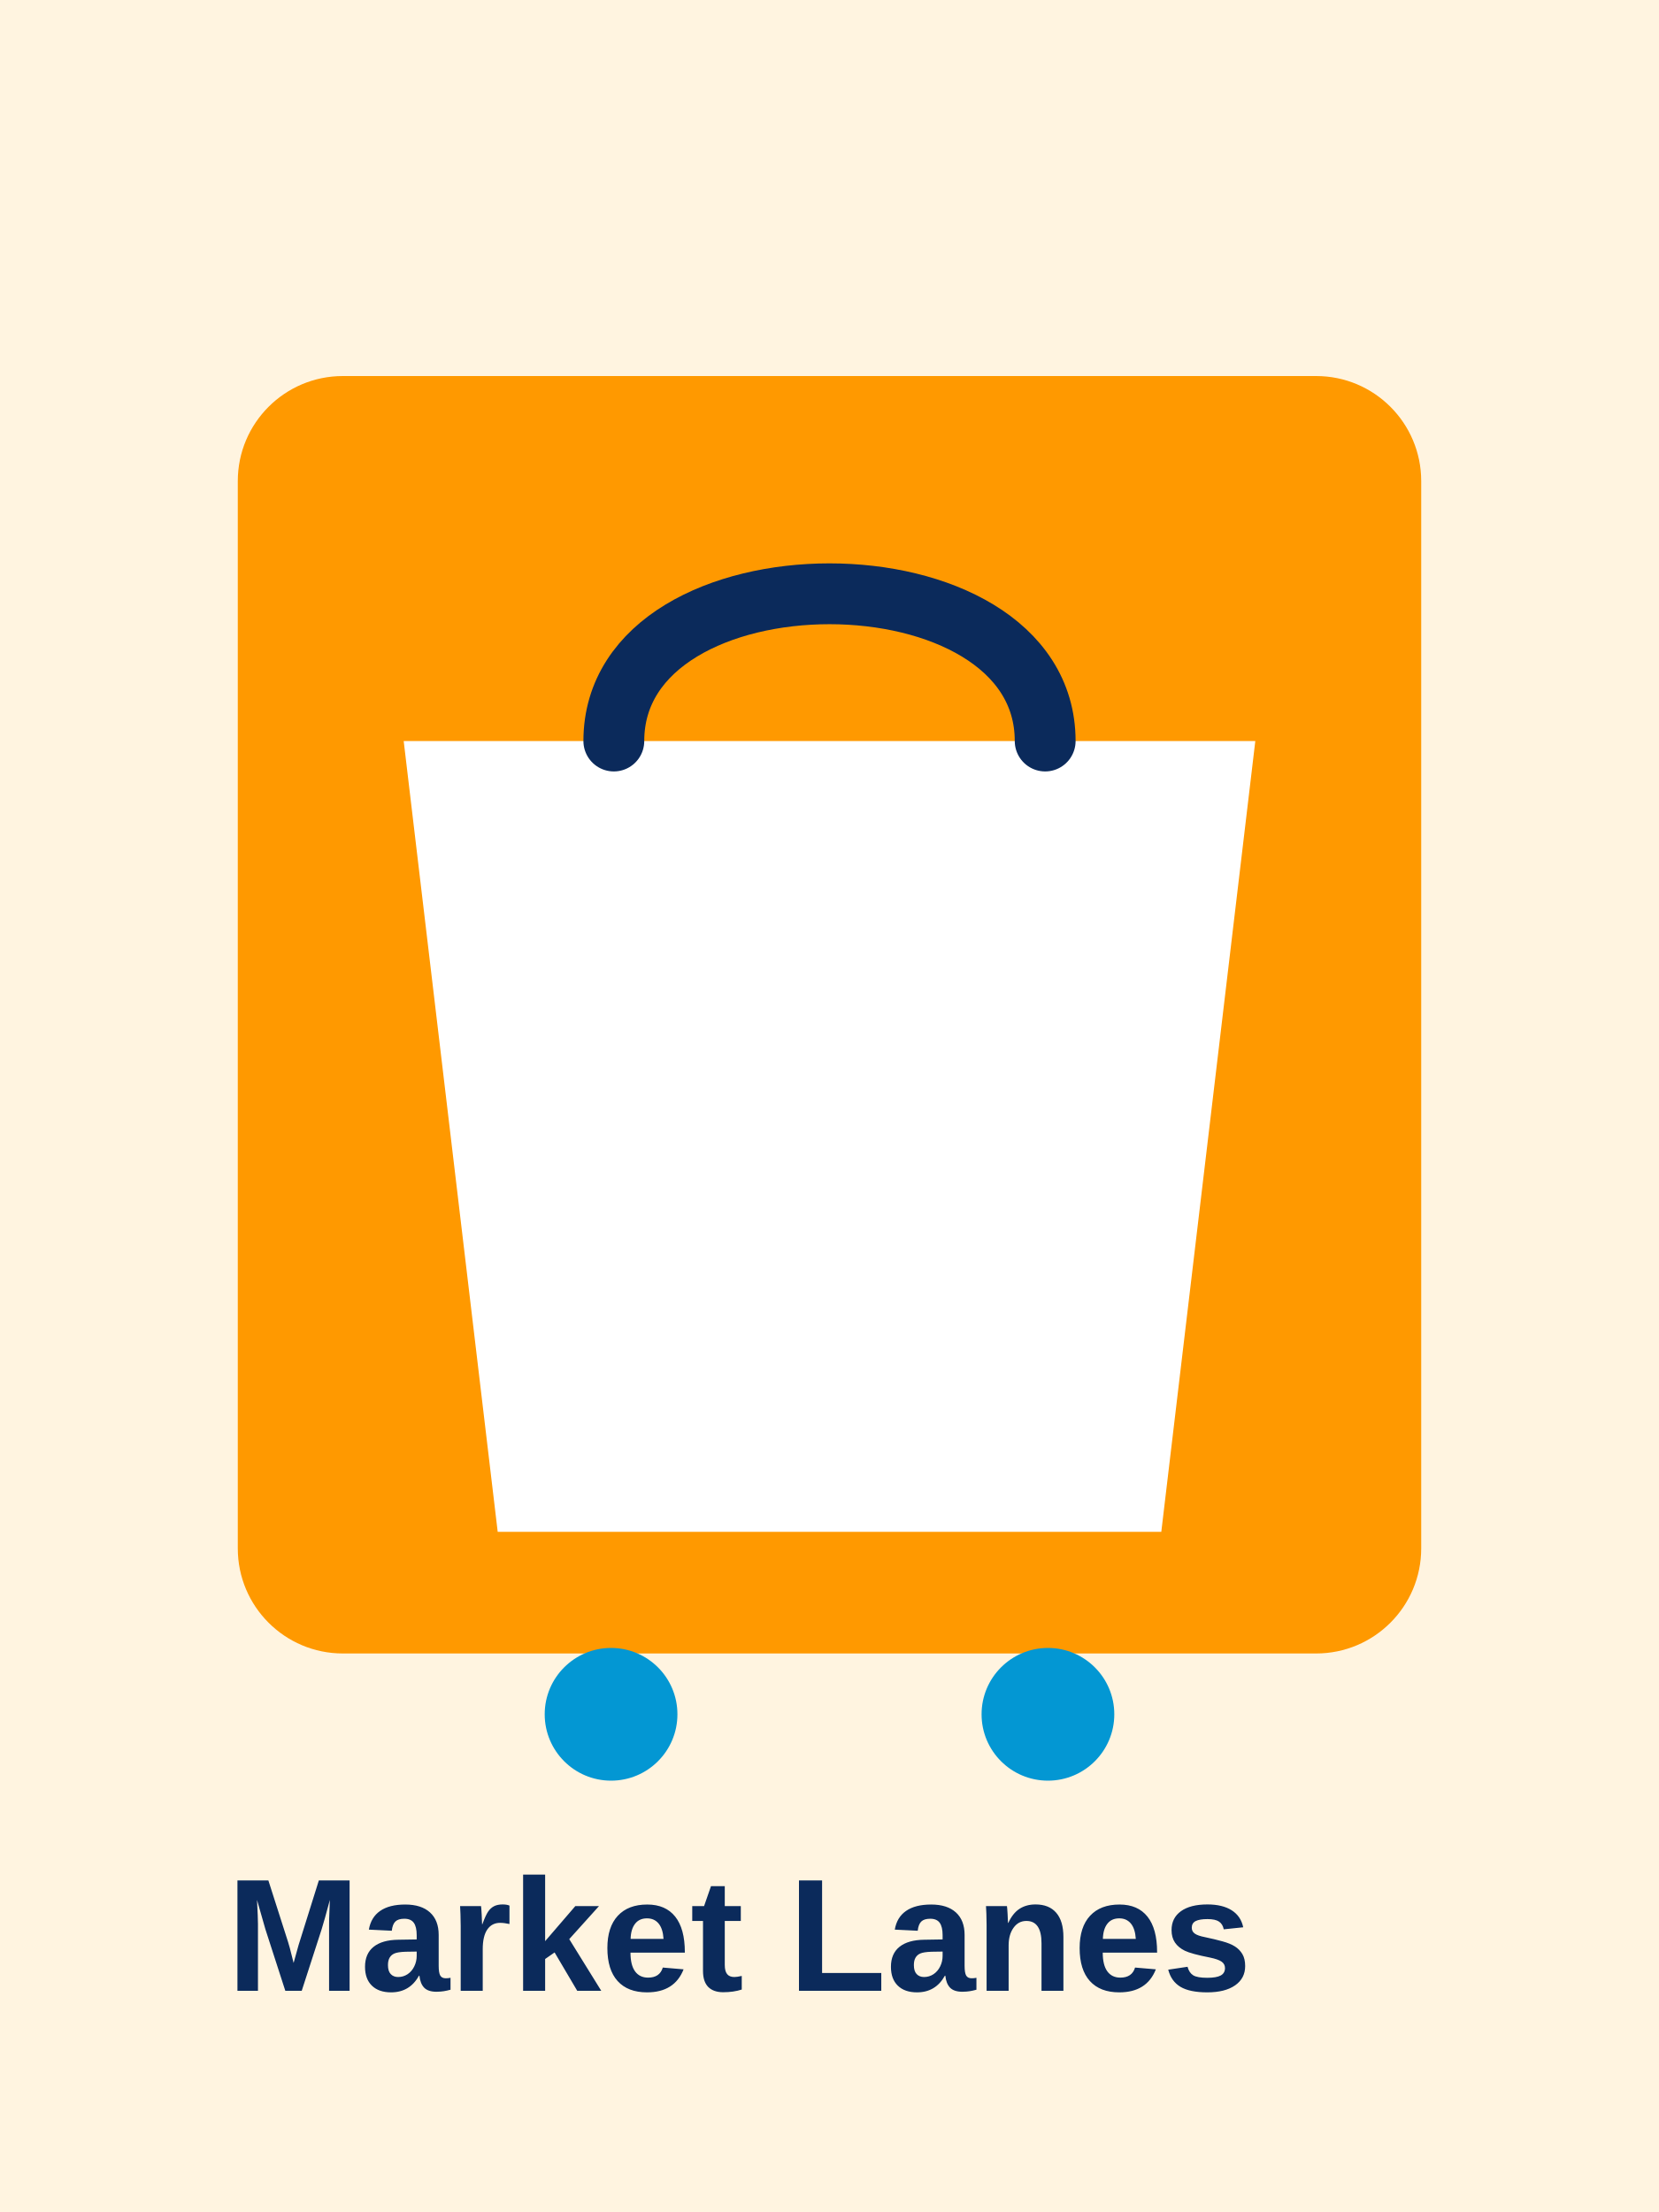
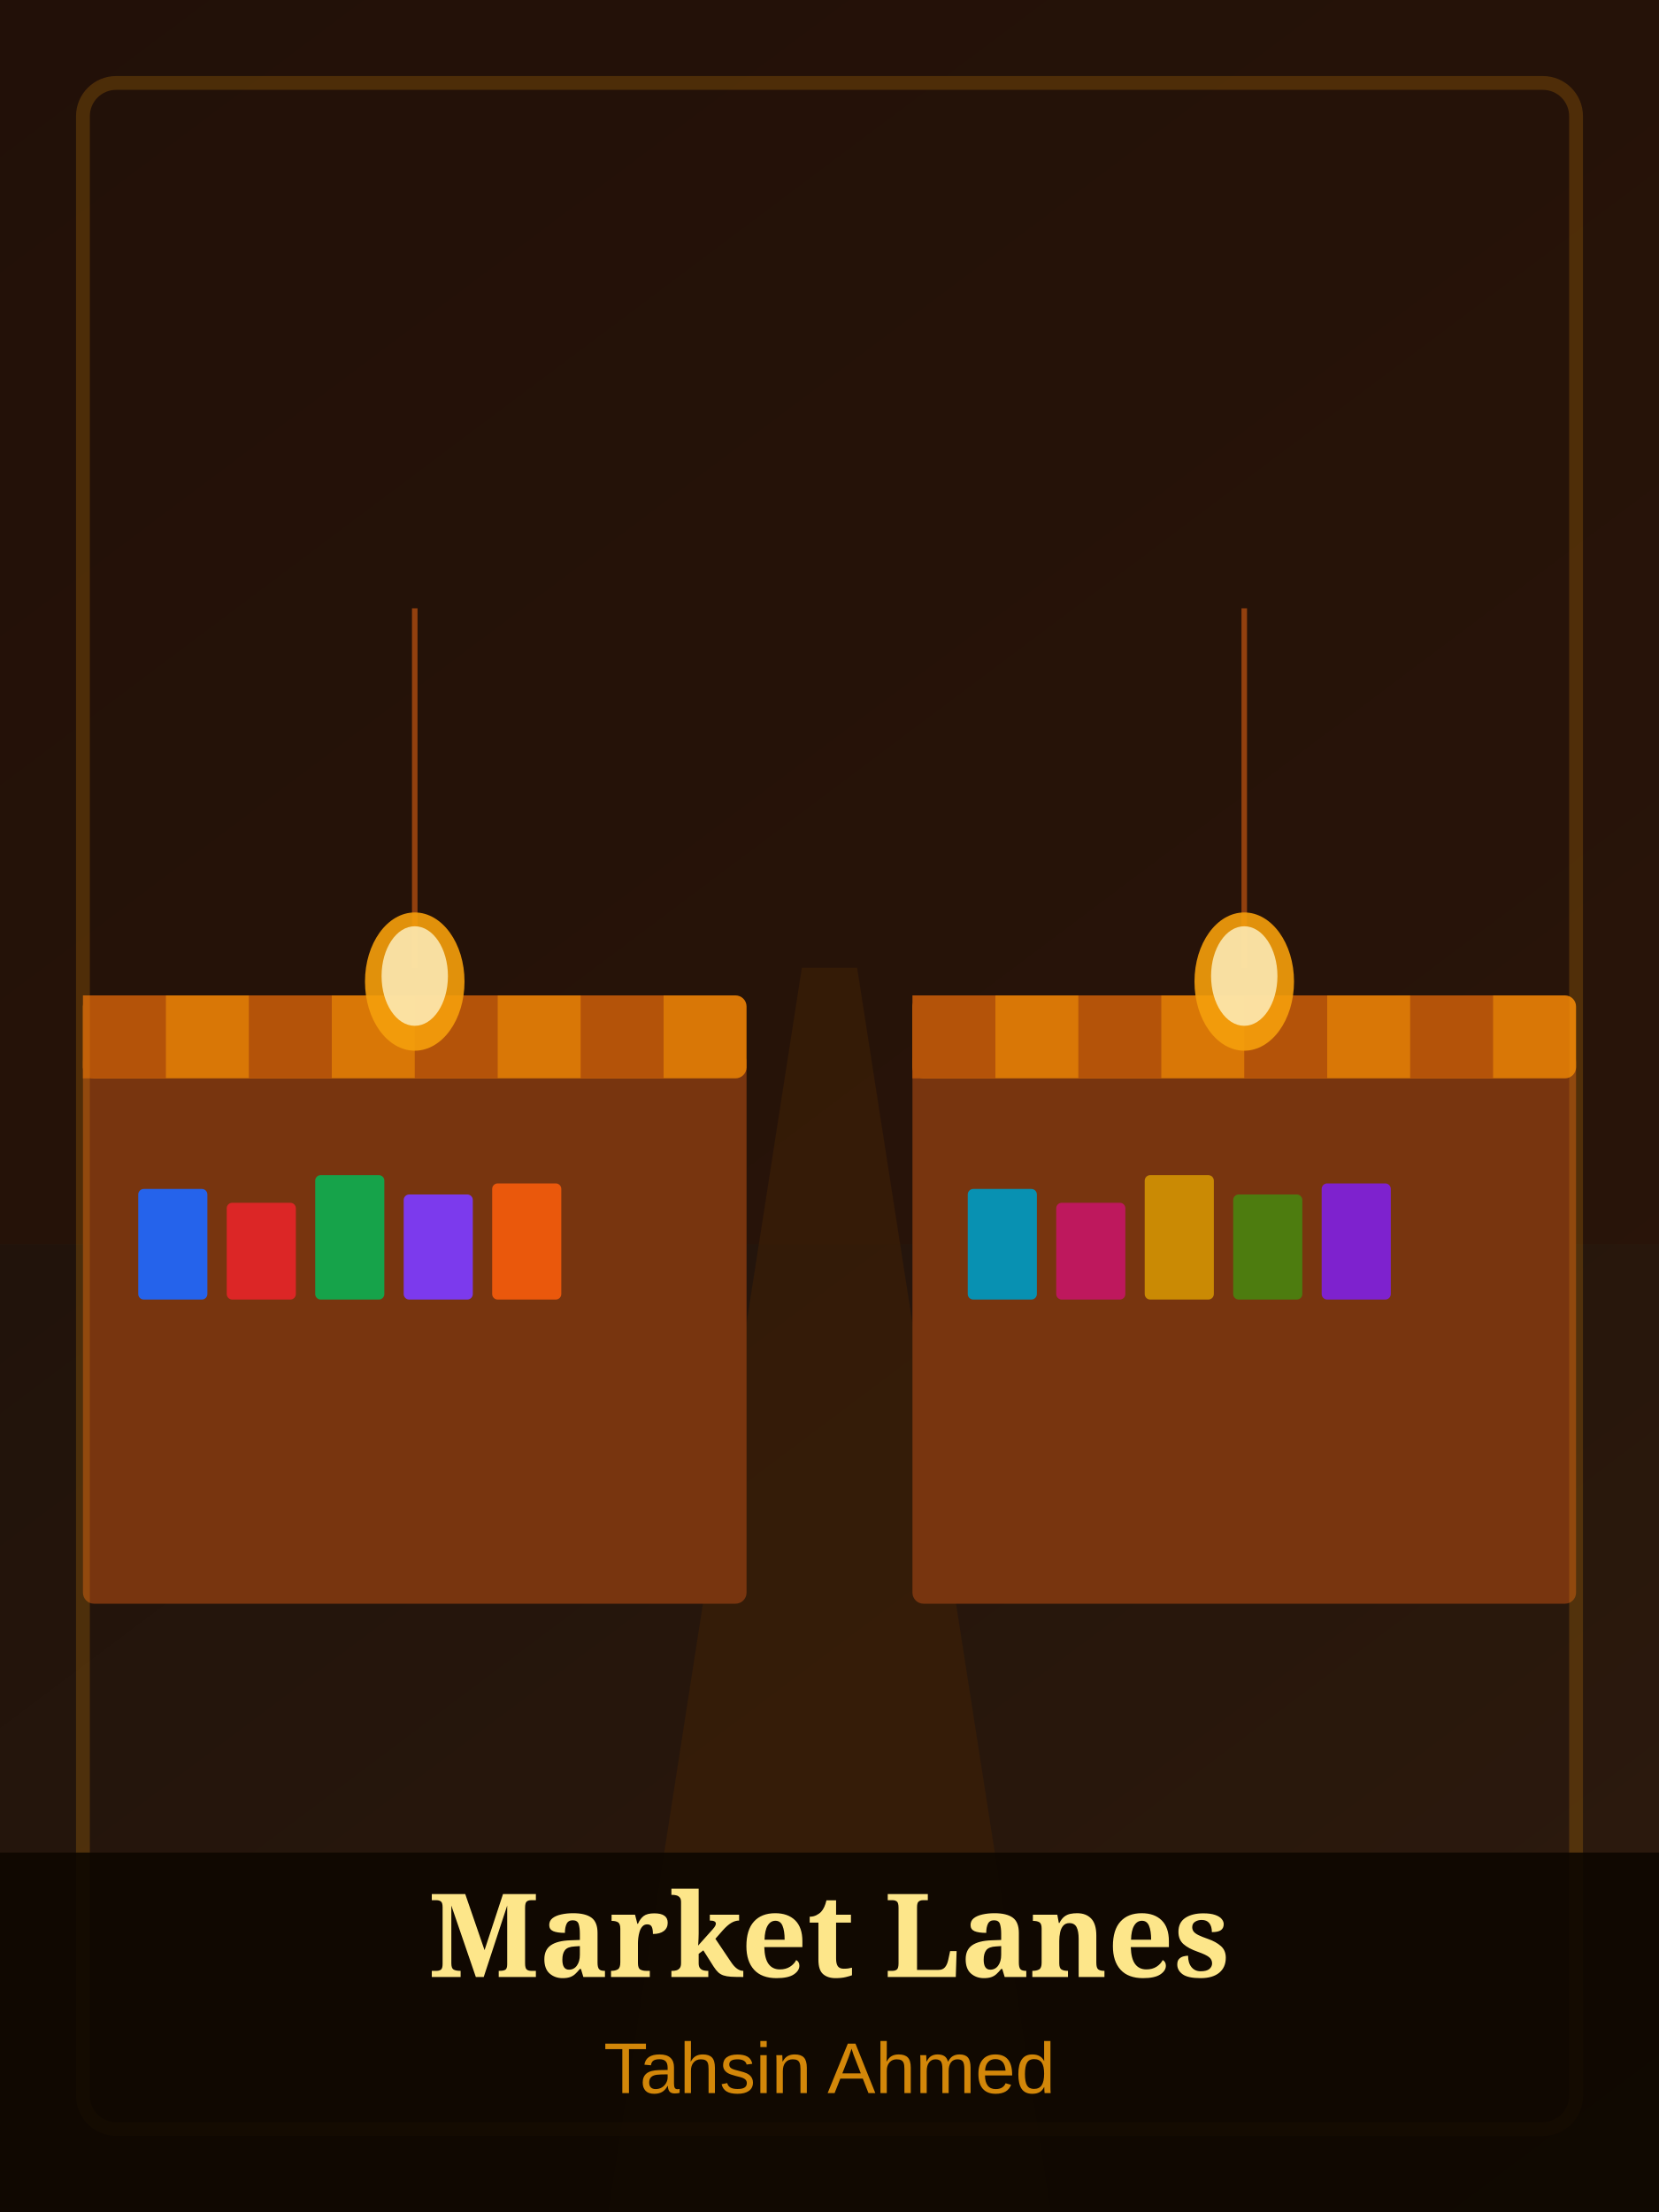
<svg xmlns="http://www.w3.org/2000/svg" width="600" height="800" viewBox="0 0 600 800" fill="none">
-   <rect width="600" height="800" fill="#FFF4E0" />
-   <rect x="86" y="136" width="428" height="462" rx="38" fill="#FF9900" />
-   <path d="M146 268H454L420 554H180L146 268Z" fill="#FFFFFF" />
-   <path d="M222 268C222 197 378 197 378 268" stroke="#0B2A5B" stroke-width="22" stroke-linecap="round" />
-   <circle cx="221" cy="620" r="24" fill="#0397D3" />
-   <circle cx="379" cy="620" r="24" fill="#0397D3" />
-   <text x="82" y="720" fill="#0B2A5B" font-family="Arial, sans-serif" font-size="58" font-weight="700">Market Lanes</text>
+   <defs>
+     <linearGradient id="bg" x1="0" y1="0" x2="600" y2="800" gradientUnits="userSpaceOnUse">
+       <stop offset="0%" stop-color="#1a0f0a" />
+       <stop offset="100%" stop-color="#2d1a0d" />
+     </linearGradient>
+     <linearGradient id="stall" x1="0" y1="0" x2="0" y2="200" gradientUnits="userSpaceOnUse">
+       <stop offset="0%" stop-color="#b45309" />
+       <stop offset="100%" stop-color="#78350f" />
+     </linearGradient>
+   </defs>
+   <rect width="600" height="800" fill="url(#bg)" />
+   <rect x="0" y="0" width="600" height="450" fill="#2a1205" opacity="0.5" />
+   <path d="M220 800 L290 350 L310 350 L380 800 Z" fill="#3d1f05" opacity="0.6" />
+   <rect x="30" y="380" width="240" height="200" rx="4" fill="url(#stall)" />
+   <rect x="30" y="360" width="240" height="30" rx="4" fill="#d97706" />
+   <rect x="30" y="360" width="30" height="30" fill="#b45309" />
+   <rect x="90" y="360" width="30" height="30" fill="#b45309" />
+   <rect x="150" y="360" width="30" height="30" fill="#b45309" />
+   <rect x="210" y="360" width="30" height="30" fill="#b45309" />
+   <rect x="50" y="430" width="25" height="40" rx="2" fill="#2563eb" />
+   <rect x="82" y="435" width="25" height="35" rx="2" fill="#dc2626" />
+   <rect x="114" y="425" width="25" height="45" rx="2" fill="#16a34a" />
+   <rect x="146" y="432" width="25" height="38" rx="2" fill="#7c3aed" />
+   <rect x="178" y="428" width="25" height="42" rx="2" fill="#ea580c" />
+   <rect x="330" y="380" width="240" height="200" rx="4" fill="url(#stall)" />
+   <rect x="330" y="360" width="240" height="30" rx="4" fill="#d97706" />
+   <rect x="330" y="360" width="30" height="30" fill="#b45309" />
+   <rect x="390" y="360" width="30" height="30" fill="#b45309" />
+   <rect x="450" y="360" width="30" height="30" fill="#b45309" />
+   <rect x="510" y="360" width="30" height="30" fill="#b45309" />
+   <rect x="350" y="430" width="25" height="40" rx="2" fill="#0891b2" />
+   <rect x="382" y="435" width="25" height="35" rx="2" fill="#be185d" />
+   <rect x="414" y="425" width="25" height="45" rx="2" fill="#ca8a04" />
+   <rect x="446" y="432" width="25" height="38" rx="2" fill="#4d7c0f" />
+   <rect x="478" y="428" width="25" height="42" rx="2" fill="#7e22ce" />
+   <line x1="150" y1="220" x2="150" y2="350" stroke="#92400e" stroke-width="2" />
+   <ellipse cx="150" cy="355" rx="18" ry="25" fill="#f59e0b" opacity="0.9" />
+   <ellipse cx="150" cy="353" rx="12" ry="18" fill="#fef3c7" opacity="0.8" />
+   <line x1="450" y1="220" x2="450" y2="350" stroke="#92400e" stroke-width="2" />
+   <ellipse cx="450" cy="355" rx="18" ry="25" fill="#f59e0b" opacity="0.9" />
+   <ellipse cx="450" cy="353" rx="12" ry="18" fill="#fef3c7" opacity="0.8" />
+   <rect x="30" y="30" width="540" height="740" rx="12" stroke="#f59e0b" stroke-opacity="0.2" stroke-width="5" />
+   <rect x="0" y="670" width="600" height="130" fill="#0d0700" opacity="0.9" />
+   <text x="300" y="715" fill="#fde68a" font-family="Georgia, serif" font-size="42" font-weight="700" text-anchor="middle">Market Lanes</text>
+   <text x="300" y="757" fill="#f59e0b" font-family="Arial, sans-serif" font-size="26" text-anchor="middle" opacity="0.85">Tahsin Ahmed</text>
</svg>
